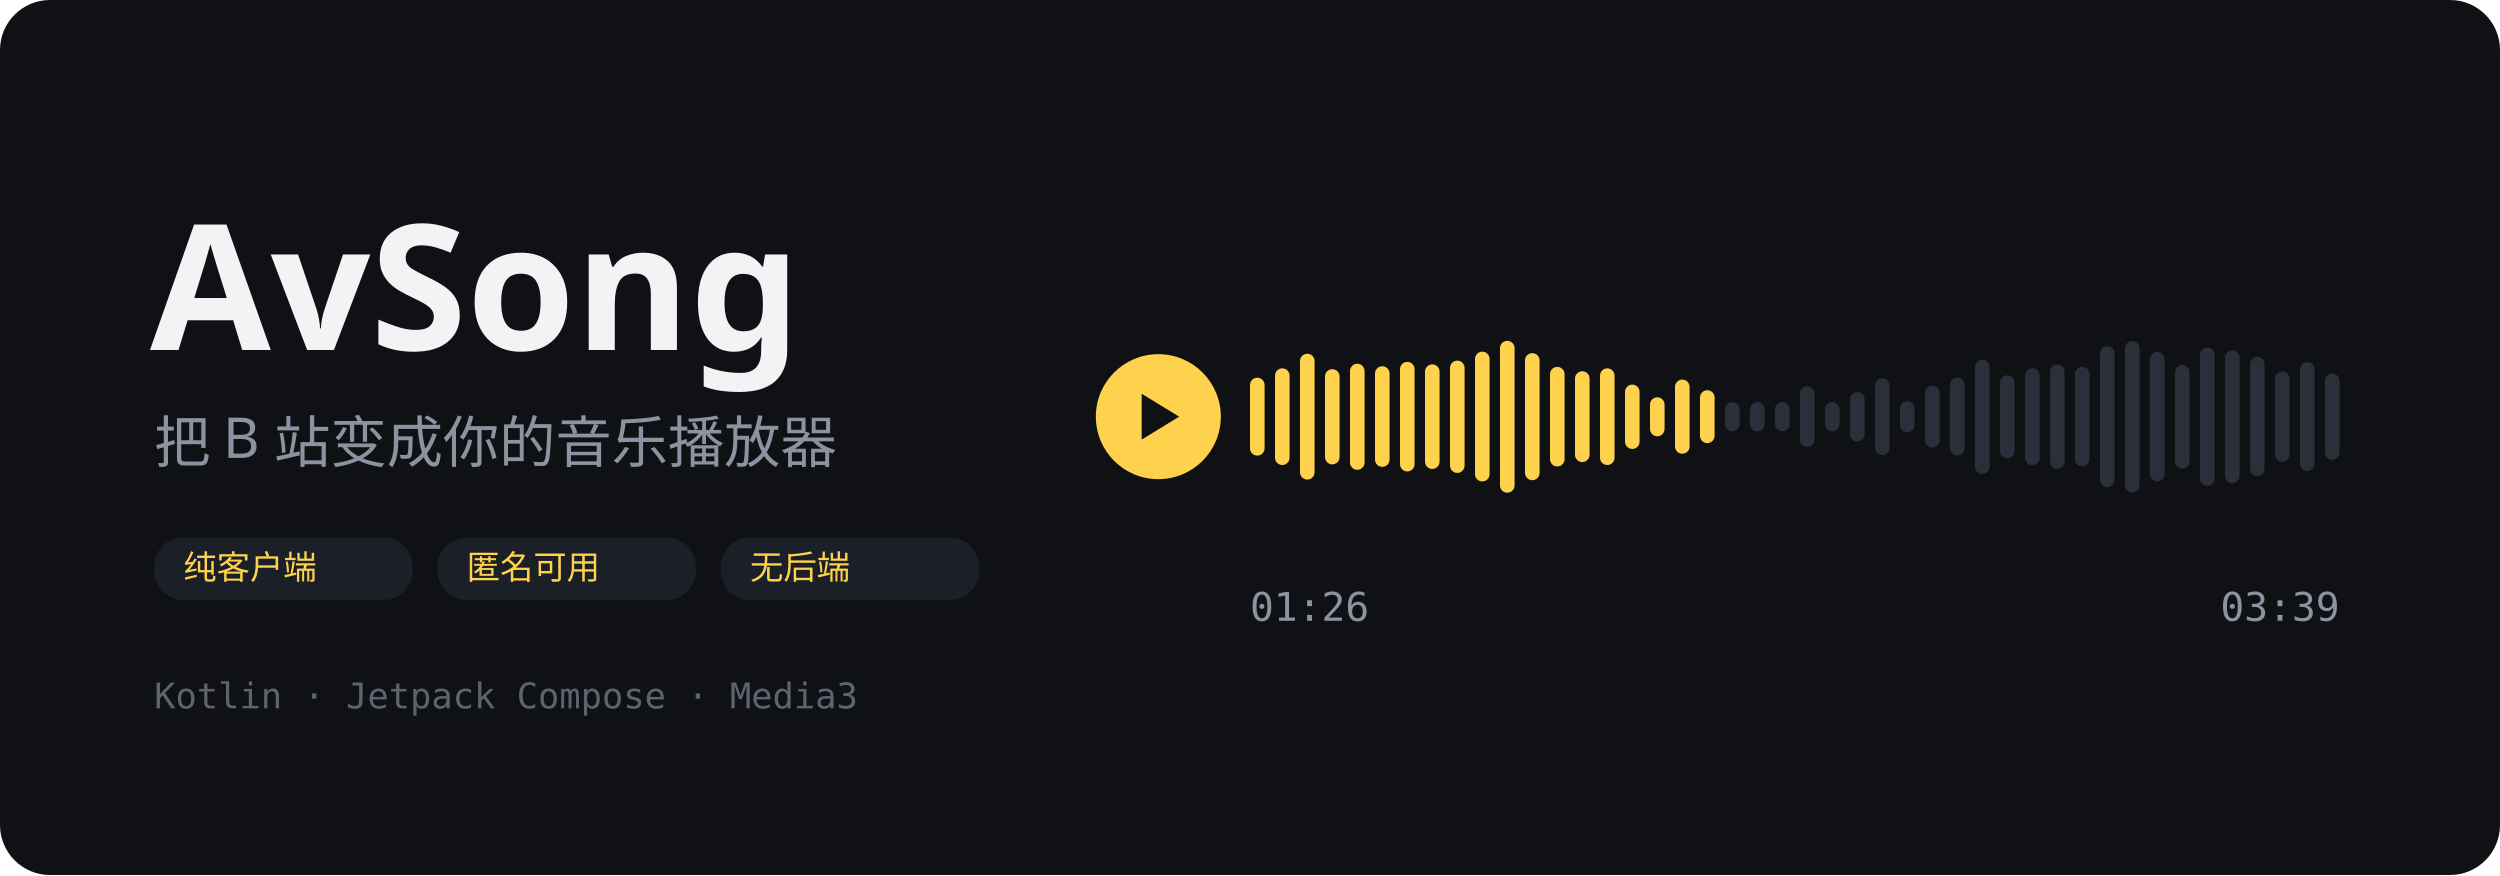
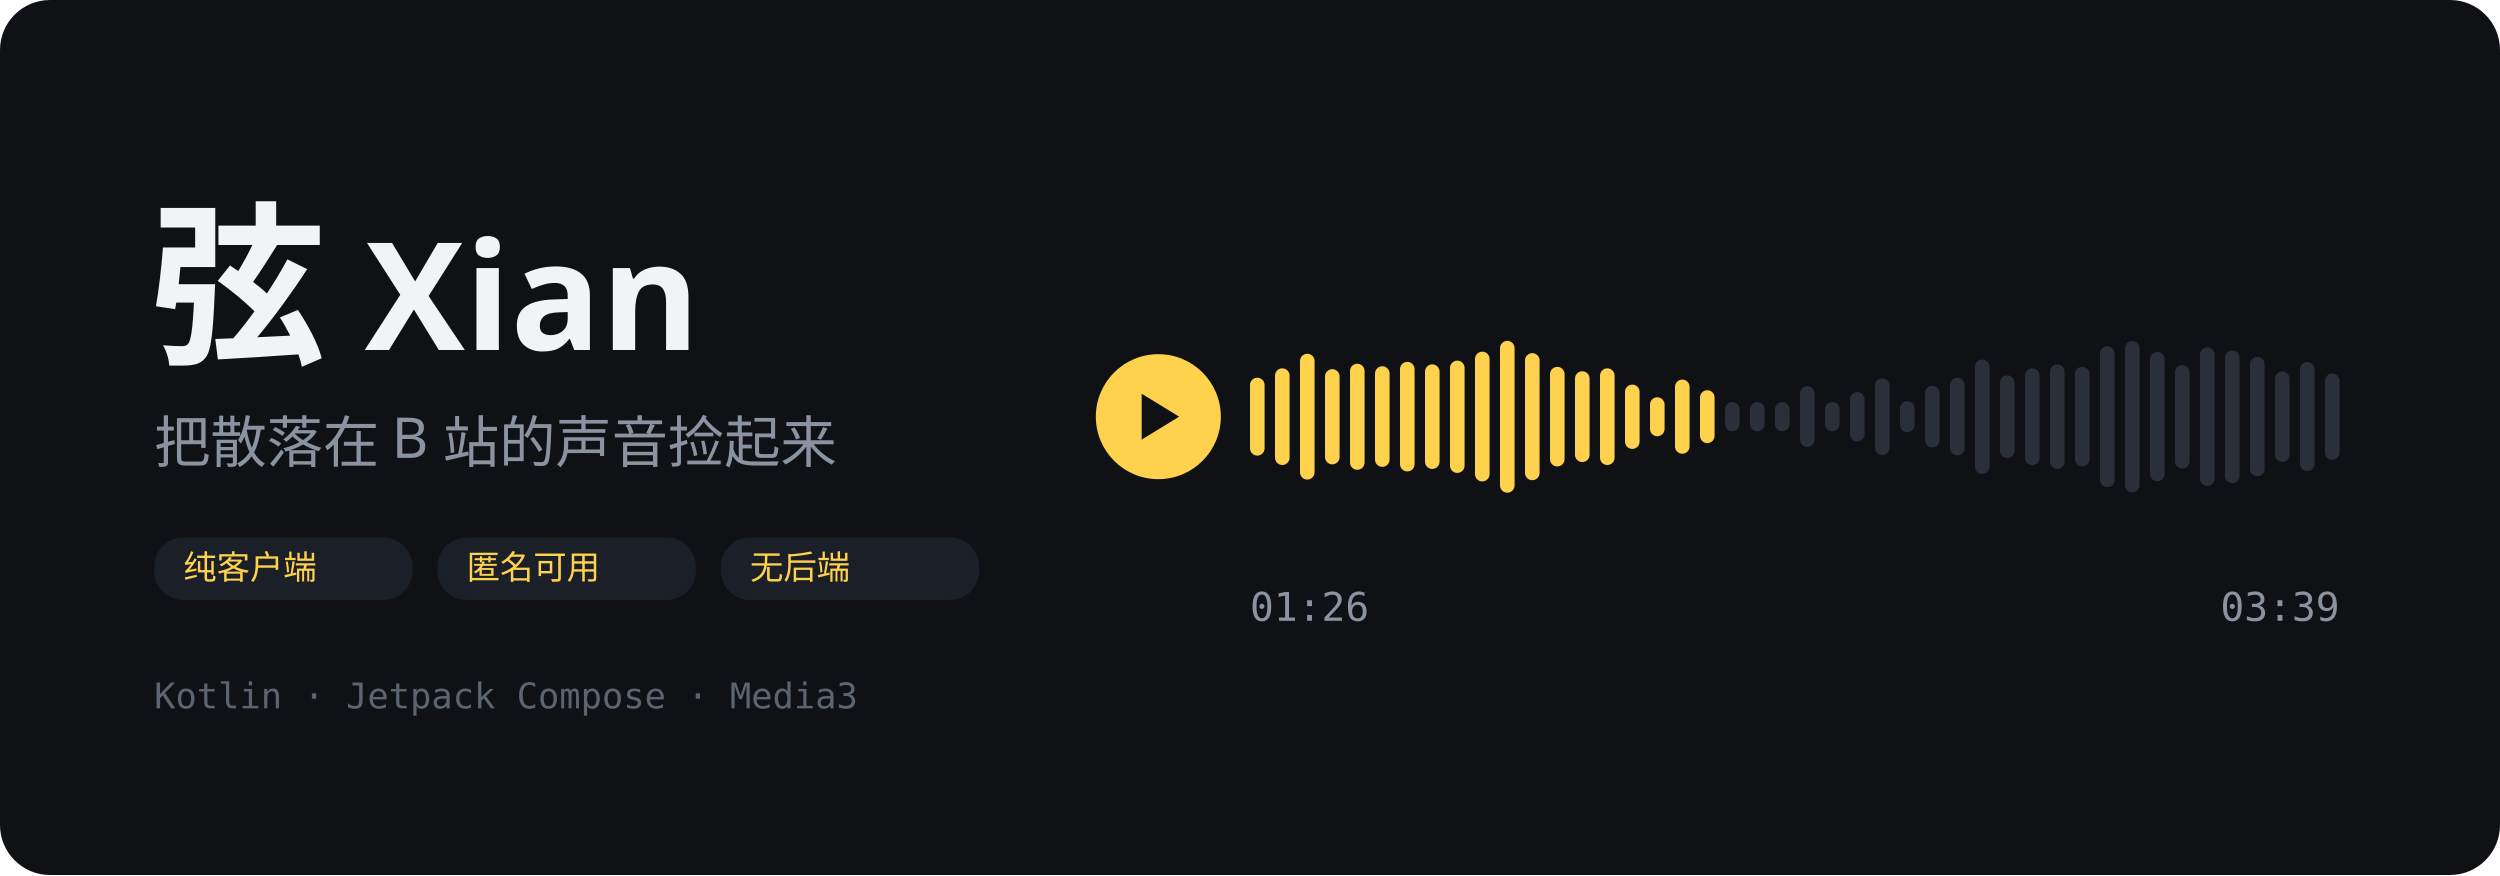
- <svg xmlns="http://www.w3.org/2000/svg" viewBox="0 0 1200 420" width="100%" role="img" aria-label="AvSong — B 站音乐播放器,波形进度条视觉">
+ <svg xmlns="http://www.w3.org/2000/svg" viewBox="0 0 1200 420" width="100%" role="img" aria-label="弦 Xian — 基于 B 站的安卓音乐播放器">
  <rect width="1200" height="420" rx="24" fill="#0F1115" />
-   <text x="72" y="168" font-family="PingFang SC, Noto Sans SC, Microsoft YaHei, sans-serif" font-size="84" font-weight="700" fill="#F2F3F5">AvSong</text>
-   <text x="74" y="222" font-family="PingFang SC, Noto Sans SC, Microsoft YaHei, sans-serif" font-size="27" font-weight="500" fill="#8B93A1">把 B 站变成你的音乐播放器</text>
+   <text x="72" y="168" font-family="PingFang SC, Noto Sans SC, Microsoft YaHei, sans-serif" font-size="84" font-weight="700" fill="#F2F3F5">弦 <tspan font-size="72">Xian</tspan>
+   </text>
+   <text x="74" y="222" font-family="PingFang SC, Noto Sans SC, Microsoft YaHei, sans-serif" font-size="27" font-weight="500" fill="#8B93A1">把散落在 B 站的声音捡起来</text>
  <rect x="74" y="258" rx="14" width="124" height="30" fill="#1B1F27" />
  <text x="88" y="278" font-family="PingFang SC, Noto Sans SC, sans-serif" font-size="16" fill="#FFD24D">纯客户端</text>
  <rect x="210" y="258" rx="14" width="124" height="30" fill="#1B1F27" />
  <text x="224" y="278" font-family="PingFang SC, Noto Sans SC, sans-serif" font-size="16" fill="#FFD24D">匿名可用</text>
  <rect x="346" y="258" rx="14" width="124" height="30" fill="#1B1F27" />
  <text x="360" y="278" font-family="PingFang SC, Noto Sans SC, sans-serif" font-size="16" fill="#FFD24D">无后端</text>
  <text x="74" y="340" font-family="ui-monospace, SFMono-Regular, Consolas, monospace" font-size="17" fill="#5C6470">Kotlin · Jetpack Compose · Media3</text>
  <rect x="600" y="181.3" width="7" height="37.4" rx="3.5" fill="#FFD24D" />
  <rect x="612" y="176.8" width="7" height="46.4" rx="3.5" fill="#FFD24D" />
  <rect x="624" y="169.8" width="7" height="60.4" rx="3.5" fill="#FFD24D" />
  <rect x="636" y="177.2" width="7" height="45.7" rx="3.5" fill="#FFD24D" />
  <rect x="648" y="174.6" width="7" height="50.9" rx="3.5" fill="#FFD24D" />
  <rect x="660" y="175.8" width="7" height="48.3" rx="3.5" fill="#FFD24D" />
  <rect x="672" y="173.7" width="7" height="52.6" rx="3.5" fill="#FFD24D" />
  <rect x="684" y="174.9" width="7" height="50.2" rx="3.5" fill="#FFD24D" />
  <rect x="696" y="173.1" width="7" height="53.9" rx="3.5" fill="#FFD24D" />
  <rect x="708" y="168.8" width="7" height="62.3" rx="3.5" fill="#FFD24D" />
  <rect x="720" y="163.6" width="7" height="72.9" rx="3.5" fill="#FFD24D" />
  <rect x="732" y="169.5" width="7" height="61.0" rx="3.5" fill="#FFD24D" />
  <rect x="744" y="176.1" width="7" height="47.8" rx="3.5" fill="#FFD24D" />
  <rect x="756" y="178.2" width="7" height="43.6" rx="3.5" fill="#FFD24D" />
  <rect x="768" y="176.8" width="7" height="46.4" rx="3.5" fill="#FFD24D" />
  <rect x="780" y="184.6" width="7" height="30.9" rx="3.5" fill="#FFD24D" />
  <rect x="792" y="190.7" width="7" height="18.7" rx="3.5" fill="#FFD24D" />
  <rect x="804" y="182.2" width="7" height="35.6" rx="3.5" fill="#FFD24D" />
  <rect x="816" y="187.3" width="7" height="25.4" rx="3.5" fill="#FFD24D" />
  <rect x="828" y="193.0" width="7" height="14" rx="3.5" fill="#2A2F3A" />
  <rect x="840" y="193.0" width="7" height="14" rx="3.5" fill="#2A2F3A" />
  <rect x="852" y="193.0" width="7" height="14" rx="3.5" fill="#2A2F3A" />
  <rect x="864" y="185.4" width="7" height="29.1" rx="3.5" fill="#2A2F3A" />
  <rect x="876" y="193.0" width="7" height="14" rx="3.5" fill="#2A2F3A" />
  <rect x="888" y="188.2" width="7" height="23.7" rx="3.5" fill="#2A2F3A" />
  <rect x="900" y="181.6" width="7" height="36.8" rx="3.5" fill="#2A2F3A" />
  <rect x="912" y="192.6" width="7" height="14.9" rx="3.5" fill="#2A2F3A" />
  <rect x="924" y="185.2" width="7" height="29.6" rx="3.5" fill="#2A2F3A" />
  <rect x="936" y="181.3" width="7" height="37.3" rx="3.5" fill="#2A2F3A" />
  <rect x="948" y="172.6" width="7" height="54.9" rx="3.5" fill="#2A2F3A" />
  <rect x="960" y="180.2" width="7" height="39.7" rx="3.5" fill="#2A2F3A" />
  <rect x="972" y="176.8" width="7" height="46.4" rx="3.5" fill="#2A2F3A" />
  <rect x="984" y="174.9" width="7" height="50.2" rx="3.5" fill="#2A2F3A" />
  <rect x="996" y="176.1" width="7" height="47.8" rx="3.5" fill="#2A2F3A" />
  <rect x="1008" y="166.2" width="7" height="67.6" rx="3.5" fill="#2A2F3A" />
  <rect x="1020" y="163.7" width="7" height="72.7" rx="3.5" fill="#2A2F3A" />
  <rect x="1032" y="168.9" width="7" height="62.1" rx="3.5" fill="#2A2F3A" />
  <rect x="1044" y="175.2" width="7" height="49.7" rx="3.5" fill="#2A2F3A" />
  <rect x="1056" y="166.8" width="7" height="66.4" rx="3.5" fill="#2A2F3A" />
  <rect x="1068" y="168.2" width="7" height="63.7" rx="3.5" fill="#2A2F3A" />
  <rect x="1080" y="171.3" width="7" height="57.3" rx="3.5" fill="#2A2F3A" />
  <rect x="1092" y="178.3" width="7" height="43.4" rx="3.5" fill="#2A2F3A" />
  <rect x="1104" y="173.8" width="7" height="52.3" rx="3.5" fill="#2A2F3A" />
  <rect x="1116" y="179.3" width="7" height="41.4" rx="3.5" fill="#2A2F3A" />
  <text x="600" y="298" font-family="ui-monospace, Consolas, monospace" font-size="19" fill="#8B93A1">01:26</text>
  <text x="1123" y="298" text-anchor="end" font-family="ui-monospace, Consolas, monospace" font-size="19" fill="#8B93A1">03:39</text>
  <circle cx="556" cy="200" r="30" fill="#FFD24D" />
  <path d="M 548 189 l 18 11 l -18 11 z" fill="#0F1115" />
</svg>
